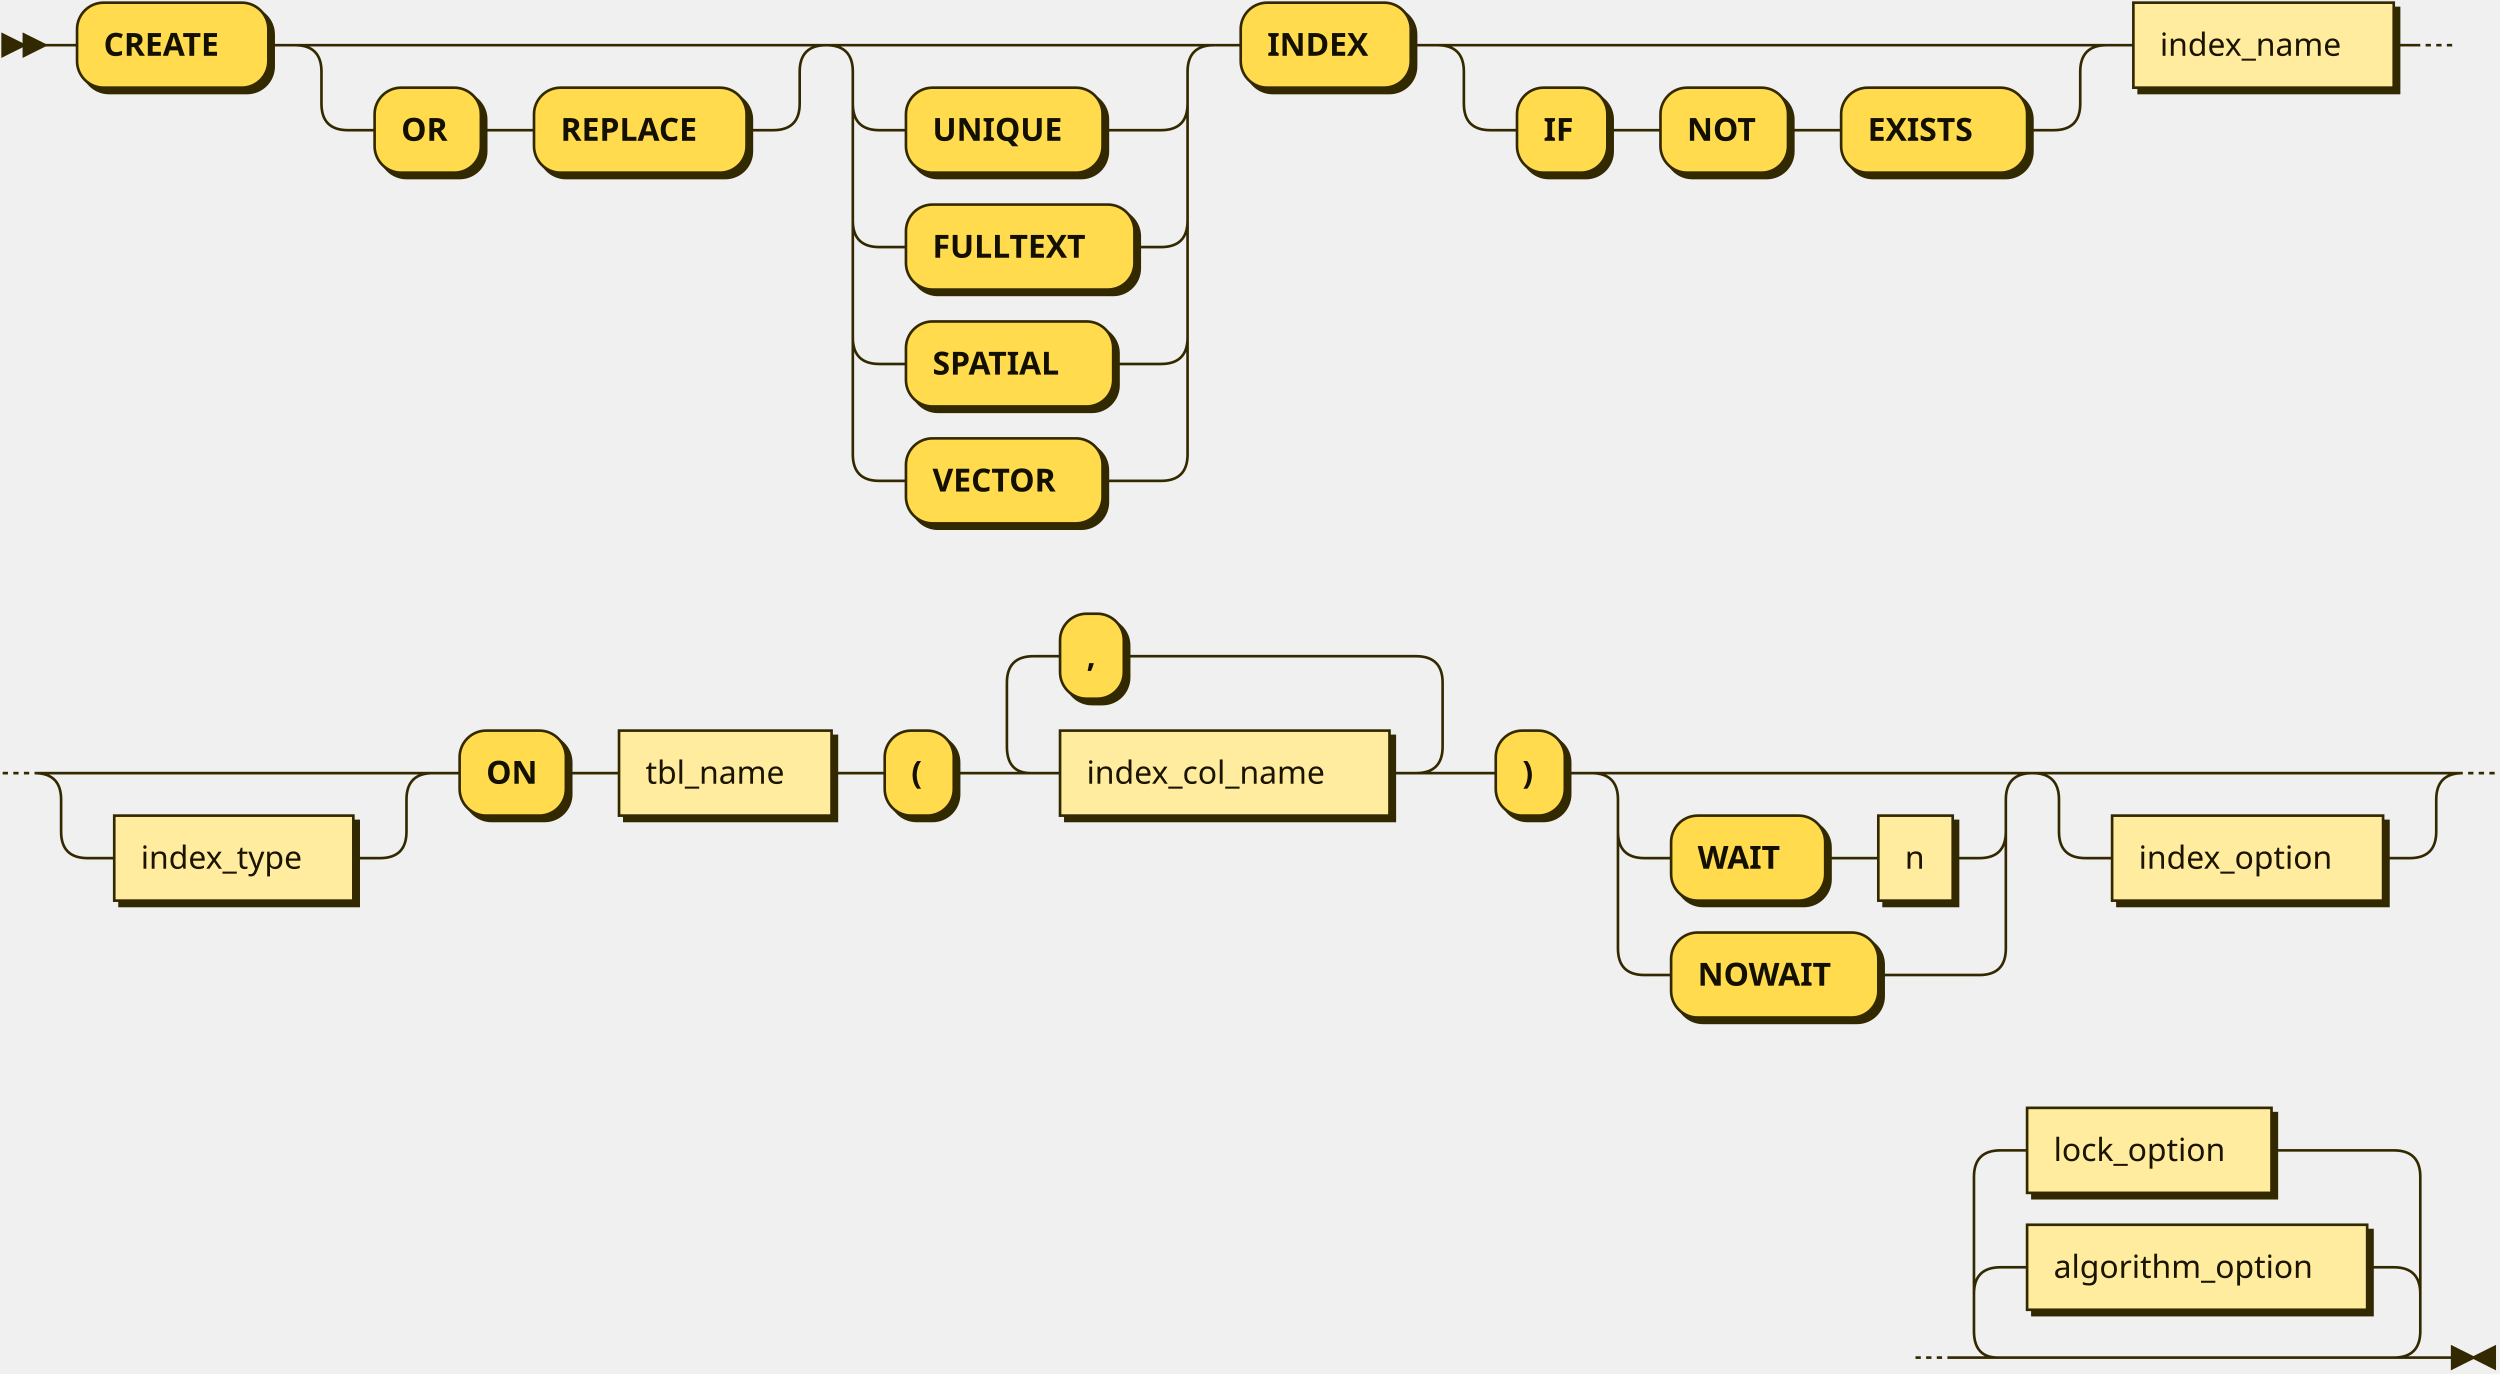
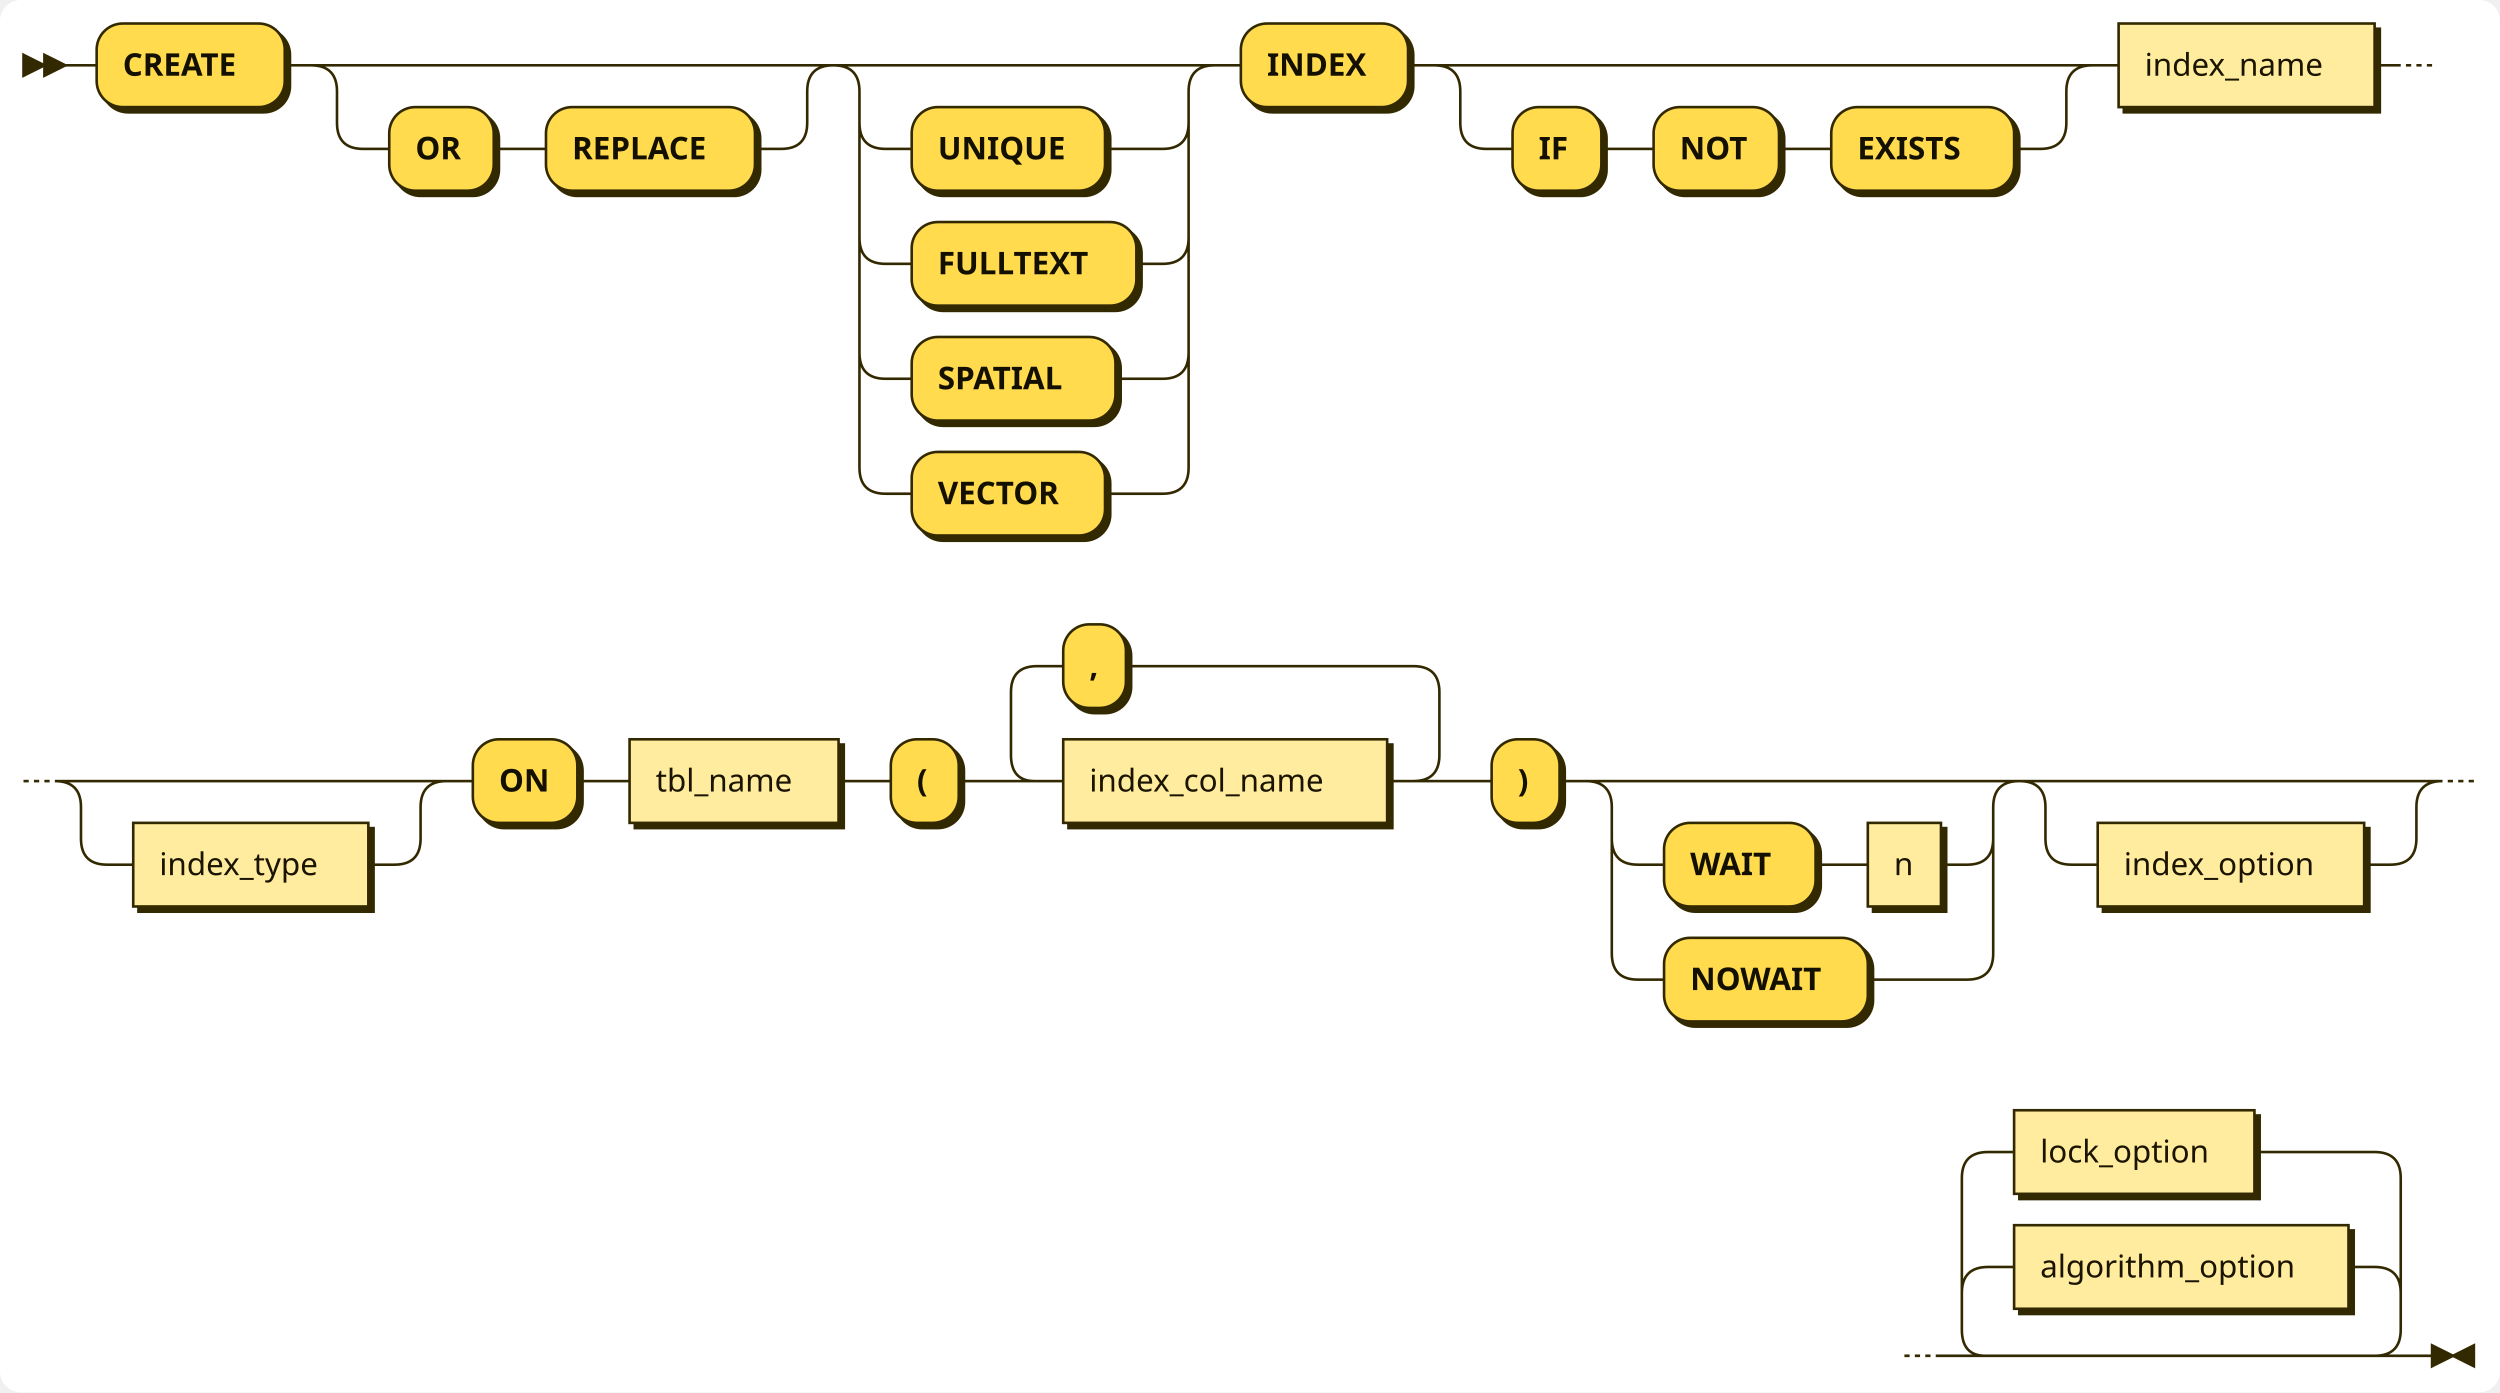
- <svg xmlns="http://www.w3.org/2000/svg" xmlns:xlink="http://www.w3.org/1999/xlink" width="941" height="517">
+ <svg xmlns="http://www.w3.org/2000/svg" xmlns:xlink="http://www.w3.org/1999/xlink" width="957" height="533">
  <defs>
    <style type="text/css">
    @namespace "http://www.w3.org/2000/svg";
    .line                 {fill: none; stroke: #332900; stroke-width: 1;}
    .bold-line            {stroke: #141000; shape-rendering: crispEdges; stroke-width: 2;}
    .thin-line            {stroke: #1F1800; shape-rendering: crispEdges}
    .filled               {fill: #332900; stroke: none;}
    text.terminal         {font-family: Verdana, Sans-serif;
                            font-size: 12px;
                            fill: #141000;
                            font-weight: bold;
                          }
    text.nonterminal      {font-family: Verdana, Sans-serif;
                            font-size: 12px;
                            fill: #1A1400;
                            font-weight: normal;
                          }
    text.regexp           {font-family: Verdana, Sans-serif;
                            font-size: 12px;
                            fill: #1F1800;
                            font-weight: normal;
                          }
    rect, circle, polygon {fill: #332900; stroke: #332900;}
    rect.terminal         {fill: #FFDB4D; stroke: #332900; stroke-width: 1;}
    rect.nonterminal      {fill: #FFEC9E; stroke: #332900; stroke-width: 1;}
    rect.text             {fill: none; stroke: none;}
    polygon.regexp        {fill: #FFF4C7; stroke: #332900; stroke-width: 1;}
  </style>
  </defs>
-   <polygon points="9 17 1 13 1 21" />
-   <polygon points="17 17 9 13 9 21" />
-   <rect x="31" y="3" width="72" height="32" rx="10" />
-   <rect x="29" y="1" width="72" height="32" class="terminal" rx="10" />
-   <text class="terminal" x="39" y="21">CREATE</text>
-   <rect x="143" y="35" width="40" height="32" rx="10" />
-   <rect x="141" y="33" width="40" height="32" class="terminal" rx="10" />
-   <text class="terminal" x="151" y="53">OR</text>
-   <rect x="203" y="35" width="80" height="32" rx="10" />
-   <rect x="201" y="33" width="80" height="32" class="terminal" rx="10" />
-   <text class="terminal" x="211" y="53">REPLACE</text>
-   <rect x="343" y="35" width="74" height="32" rx="10" />
-   <rect x="341" y="33" width="74" height="32" class="terminal" rx="10" />
-   <text class="terminal" x="351" y="53">UNIQUE</text>
-   <rect x="343" y="79" width="86" height="32" rx="10" />
-   <rect x="341" y="77" width="86" height="32" class="terminal" rx="10" />
-   <text class="terminal" x="351" y="97">FULLTEXT</text>
-   <rect x="343" y="123" width="78" height="32" rx="10" />
-   <rect x="341" y="121" width="78" height="32" class="terminal" rx="10" />
-   <text class="terminal" x="351" y="141">SPATIAL</text>
-   <rect x="343" y="167" width="74" height="32" rx="10" />
-   <rect x="341" y="165" width="74" height="32" class="terminal" rx="10" />
-   <text class="terminal" x="351" y="185">VECTOR</text>
-   <rect x="469" y="3" width="64" height="32" rx="10" />
-   <rect x="467" y="1" width="64" height="32" class="terminal" rx="10" />
-   <text class="terminal" x="477" y="21">INDEX</text>
-   <rect x="573" y="35" width="34" height="32" rx="10" />
-   <rect x="571" y="33" width="34" height="32" class="terminal" rx="10" />
-   <text class="terminal" x="581" y="53">IF</text>
-   <rect x="627" y="35" width="48" height="32" rx="10" />
-   <rect x="625" y="33" width="48" height="32" class="terminal" rx="10" />
-   <text class="terminal" x="635" y="53">NOT</text>
-   <rect x="695" y="35" width="70" height="32" rx="10" />
-   <rect x="693" y="33" width="70" height="32" class="terminal" rx="10" />
-   <text class="terminal" x="703" y="53">EXISTS</text>
-   <a xlink:href="#index_name" xlink:title="index_name">
-     <rect x="805" y="3" width="98" height="32" />
-     <rect x="803" y="1" width="98" height="32" class="nonterminal" />
-     <text class="nonterminal" x="813" y="21">index_name</text>
-   </a>
-   <a xlink:href="#index_type" xlink:title="index_type">
-     <rect x="45" y="309" width="90" height="32" />
-     <rect x="43" y="307" width="90" height="32" class="nonterminal" />
-     <text class="nonterminal" x="53" y="327">index_type</text>
-   </a>
-   <rect x="175" y="277" width="40" height="32" rx="10" />
-   <rect x="173" y="275" width="40" height="32" class="terminal" rx="10" />
-   <text class="terminal" x="183" y="295">ON</text>
-   <a xlink:href="#tbl_name" xlink:title="tbl_name">
-     <rect x="235" y="277" width="80" height="32" />
-     <rect x="233" y="275" width="80" height="32" class="nonterminal" />
-     <text class="nonterminal" x="243" y="295">tbl_name</text>
-   </a>
-   <rect x="335" y="277" width="26" height="32" rx="10" />
-   <rect x="333" y="275" width="26" height="32" class="terminal" rx="10" />
-   <text class="terminal" x="343" y="295">(</text>
-   <a xlink:href="#index_col_name" xlink:title="index_col_name">
-     <rect x="401" y="277" width="124" height="32" />
-     <rect x="399" y="275" width="124" height="32" class="nonterminal" />
-     <text class="nonterminal" x="409" y="295">index_col_name</text>
-   </a>
-   <rect x="401" y="233" width="24" height="32" rx="10" />
-   <rect x="399" y="231" width="24" height="32" class="terminal" rx="10" />
-   <text class="terminal" x="409" y="251">,</text>
-   <rect x="565" y="277" width="26" height="32" rx="10" />
-   <rect x="563" y="275" width="26" height="32" class="terminal" rx="10" />
-   <text class="terminal" x="573" y="295">)</text>
-   <rect x="631" y="309" width="58" height="32" rx="10" />
-   <rect x="629" y="307" width="58" height="32" class="terminal" rx="10" />
-   <text class="terminal" x="639" y="327">WAIT</text>
-   <a xlink:href="#n" xlink:title="n">
-     <rect x="709" y="309" width="28" height="32" />
-     <rect x="707" y="307" width="28" height="32" class="nonterminal" />
-     <text class="nonterminal" x="717" y="327">n</text>
-   </a>
-   <rect x="631" y="353" width="78" height="32" rx="10" />
-   <rect x="629" y="351" width="78" height="32" class="terminal" rx="10" />
-   <text class="terminal" x="639" y="371">NOWAIT</text>
-   <a xlink:href="#index_option" xlink:title="index_option">
-     <rect x="797" y="309" width="102" height="32" />
-     <rect x="795" y="307" width="102" height="32" class="nonterminal" />
-     <text class="nonterminal" x="805" y="327">index_option</text>
-   </a>
-   <a xlink:href="#algorithm_option" xlink:title="algorithm_option">
-     <rect x="765" y="463" width="128" height="32" />
-     <rect x="763" y="461" width="128" height="32" class="nonterminal" />
-     <text class="nonterminal" x="773" y="481">algorithm_option</text>
-   </a>
-   <a xlink:href="#lock_option" xlink:title="lock_option">
-     <rect x="765" y="419" width="92" height="32" />
-     <rect x="763" y="417" width="92" height="32" class="nonterminal" />
-     <text class="nonterminal" x="773" y="437">lock_option</text>
-   </a>
-   <path class="line" d="m17 17 h2 m0 0 h10 m72 0 h10 m20 0 h10 m0 0 h150 m-180 0 h20 m160 0 h20 m-200 0 q10 0 10 10 m180 0 q0 -10 10 -10 m-190 10 v12 m180 0 v-12 m-180 12 q0 10 10 10 m160 0 q10 0 10 -10 m-170 10 h10 m40 0 h10 m0 0 h10 m80 0 h10 m40 -32 h10 m0 0 h96 m-126 0 h20 m106 0 h20 m-146 0 q10 0 10 10 m126 0 q0 -10 10 -10 m-136 10 v12 m126 0 v-12 m-126 12 q0 10 10 10 m106 0 q10 0 10 -10 m-116 10 h10 m74 0 h10 m0 0 h12 m-116 -10 v20 m126 0 v-20 m-126 20 v24 m126 0 v-24 m-126 24 q0 10 10 10 m106 0 q10 0 10 -10 m-116 10 h10 m86 0 h10 m-116 -10 v20 m126 0 v-20 m-126 20 v24 m126 0 v-24 m-126 24 q0 10 10 10 m106 0 q10 0 10 -10 m-116 10 h10 m78 0 h10 m0 0 h8 m-116 -10 v20 m126 0 v-20 m-126 20 v24 m126 0 v-24 m-126 24 q0 10 10 10 m106 0 q10 0 10 -10 m-116 10 h10 m74 0 h10 m0 0 h12 m20 -164 h10 m64 0 h10 m20 0 h10 m0 0 h202 m-232 0 h20 m212 0 h20 m-252 0 q10 0 10 10 m232 0 q0 -10 10 -10 m-242 10 v12 m232 0 v-12 m-232 12 q0 10 10 10 m212 0 q10 0 10 -10 m-222 10 h10 m34 0 h10 m0 0 h10 m48 0 h10 m0 0 h10 m70 0 h10 m20 -32 h10 m98 0 h10 m2 0 l2 0 m2 0 l2 0 m2 0 l2 0 m-922 274 l2 0 m2 0 l2 0 m2 0 l2 0 m22 0 h10 m0 0 h100 m-130 0 h20 m110 0 h20 m-150 0 q10 0 10 10 m130 0 q0 -10 10 -10 m-140 10 v12 m130 0 v-12 m-130 12 q0 10 10 10 m110 0 q10 0 10 -10 m-120 10 h10 m90 0 h10 m20 -32 h10 m40 0 h10 m0 0 h10 m80 0 h10 m0 0 h10 m26 0 h10 m20 0 h10 m124 0 h10 m-164 0 l20 0 m-1 0 q-9 0 -9 -10 l0 -24 q0 -10 10 -10 m144 44 l20 0 m-20 0 q10 0 10 -10 l0 -24 q0 -10 -10 -10 m-144 0 h10 m24 0 h10 m0 0 h100 m20 44 h10 m26 0 h10 m20 0 h10 m0 0 h116 m-146 0 h20 m126 0 h20 m-166 0 q10 0 10 10 m146 0 q0 -10 10 -10 m-156 10 v12 m146 0 v-12 m-146 12 q0 10 10 10 m126 0 q10 0 10 -10 m-136 10 h10 m58 0 h10 m0 0 h10 m28 0 h10 m-136 -10 v20 m146 0 v-20 m-146 20 v24 m146 0 v-24 m-146 24 q0 10 10 10 m126 0 q10 0 10 -10 m-136 10 h10 m78 0 h10 m0 0 h28 m40 -76 h10 m0 0 h112 m-142 0 h20 m122 0 h20 m-162 0 q10 0 10 10 m142 0 q0 -10 10 -10 m-152 10 v12 m142 0 v-12 m-142 12 q0 10 10 10 m122 0 q10 0 10 -10 m-132 10 h10 m102 0 h10 m22 -32 l2 0 m2 0 l2 0 m2 0 l2 0 m-218 220 l2 0 m2 0 l2 0 m2 0 l2 0 m22 0 h10 m0 0 h138 m-168 0 l20 0 m-1 0 q-9 0 -9 -10 l0 -14 q0 -10 10 -10 m148 34 l20 0 m-20 0 q10 0 10 -10 l0 -14 q0 -10 -10 -10 m-148 0 h10 m128 0 h10 m-158 10 l0 -44 q0 -10 10 -10 m158 54 l0 -44 q0 -10 -10 -10 m-148 0 h10 m92 0 h10 m0 0 h36 m23 78 h-3" />
-   <polygon points="931 511 939 507 939 515" />
-   <polygon points="931 511 923 507 923 515" />
+   <rect class="plate" width="100%" height="100%" rx="8" style="fill: #FFFFFF; stroke: none" />
+   <g transform="translate(8 8)">
+     <polygon points="9 17 1 13 1 21" />
+     <polygon points="17 17 9 13 9 21" />
+     <rect x="31" y="3" width="72" height="32" rx="10" />
+     <rect x="29" y="1" width="72" height="32" class="terminal" rx="10" />
+     <text class="terminal" x="39" y="21">CREATE</text>
+     <rect x="143" y="35" width="40" height="32" rx="10" />
+     <rect x="141" y="33" width="40" height="32" class="terminal" rx="10" />
+     <text class="terminal" x="151" y="53">OR</text>
+     <rect x="203" y="35" width="80" height="32" rx="10" />
+     <rect x="201" y="33" width="80" height="32" class="terminal" rx="10" />
+     <text class="terminal" x="211" y="53">REPLACE</text>
+     <rect x="343" y="35" width="74" height="32" rx="10" />
+     <rect x="341" y="33" width="74" height="32" class="terminal" rx="10" />
+     <text class="terminal" x="351" y="53">UNIQUE</text>
+     <rect x="343" y="79" width="86" height="32" rx="10" />
+     <rect x="341" y="77" width="86" height="32" class="terminal" rx="10" />
+     <text class="terminal" x="351" y="97">FULLTEXT</text>
+     <rect x="343" y="123" width="78" height="32" rx="10" />
+     <rect x="341" y="121" width="78" height="32" class="terminal" rx="10" />
+     <text class="terminal" x="351" y="141">SPATIAL</text>
+     <rect x="343" y="167" width="74" height="32" rx="10" />
+     <rect x="341" y="165" width="74" height="32" class="terminal" rx="10" />
+     <text class="terminal" x="351" y="185">VECTOR</text>
+     <rect x="469" y="3" width="64" height="32" rx="10" />
+     <rect x="467" y="1" width="64" height="32" class="terminal" rx="10" />
+     <text class="terminal" x="477" y="21">INDEX</text>
+     <rect x="573" y="35" width="34" height="32" rx="10" />
+     <rect x="571" y="33" width="34" height="32" class="terminal" rx="10" />
+     <text class="terminal" x="581" y="53">IF</text>
+     <rect x="627" y="35" width="48" height="32" rx="10" />
+     <rect x="625" y="33" width="48" height="32" class="terminal" rx="10" />
+     <text class="terminal" x="635" y="53">NOT</text>
+     <rect x="695" y="35" width="70" height="32" rx="10" />
+     <rect x="693" y="33" width="70" height="32" class="terminal" rx="10" />
+     <text class="terminal" x="703" y="53">EXISTS</text>
+     <a xlink:href="#index_name" xlink:title="index_name">
+       <rect x="805" y="3" width="98" height="32" />
+       <rect x="803" y="1" width="98" height="32" class="nonterminal" />
+       <text class="nonterminal" x="813" y="21">index_name</text>
+     </a>
+     <a xlink:href="#index_type" xlink:title="index_type">
+       <rect x="45" y="309" width="90" height="32" />
+       <rect x="43" y="307" width="90" height="32" class="nonterminal" />
+       <text class="nonterminal" x="53" y="327">index_type</text>
+     </a>
+     <rect x="175" y="277" width="40" height="32" rx="10" />
+     <rect x="173" y="275" width="40" height="32" class="terminal" rx="10" />
+     <text class="terminal" x="183" y="295">ON</text>
+     <a xlink:href="#tbl_name" xlink:title="tbl_name">
+       <rect x="235" y="277" width="80" height="32" />
+       <rect x="233" y="275" width="80" height="32" class="nonterminal" />
+       <text class="nonterminal" x="243" y="295">tbl_name</text>
+     </a>
+     <rect x="335" y="277" width="26" height="32" rx="10" />
+     <rect x="333" y="275" width="26" height="32" class="terminal" rx="10" />
+     <text class="terminal" x="343" y="295">(</text>
+     <a xlink:href="#index_col_name" xlink:title="index_col_name">
+       <rect x="401" y="277" width="124" height="32" />
+       <rect x="399" y="275" width="124" height="32" class="nonterminal" />
+       <text class="nonterminal" x="409" y="295">index_col_name</text>
+     </a>
+     <rect x="401" y="233" width="24" height="32" rx="10" />
+     <rect x="399" y="231" width="24" height="32" class="terminal" rx="10" />
+     <text class="terminal" x="409" y="251">,</text>
+     <rect x="565" y="277" width="26" height="32" rx="10" />
+     <rect x="563" y="275" width="26" height="32" class="terminal" rx="10" />
+     <text class="terminal" x="573" y="295">)</text>
+     <rect x="631" y="309" width="58" height="32" rx="10" />
+     <rect x="629" y="307" width="58" height="32" class="terminal" rx="10" />
+     <text class="terminal" x="639" y="327">WAIT</text>
+     <a xlink:href="#n" xlink:title="n">
+       <rect x="709" y="309" width="28" height="32" />
+       <rect x="707" y="307" width="28" height="32" class="nonterminal" />
+       <text class="nonterminal" x="717" y="327">n</text>
+     </a>
+     <rect x="631" y="353" width="78" height="32" rx="10" />
+     <rect x="629" y="351" width="78" height="32" class="terminal" rx="10" />
+     <text class="terminal" x="639" y="371">NOWAIT</text>
+     <a xlink:href="#index_option" xlink:title="index_option">
+       <rect x="797" y="309" width="102" height="32" />
+       <rect x="795" y="307" width="102" height="32" class="nonterminal" />
+       <text class="nonterminal" x="805" y="327">index_option</text>
+     </a>
+     <a xlink:href="#algorithm_option" xlink:title="algorithm_option">
+       <rect x="765" y="463" width="128" height="32" />
+       <rect x="763" y="461" width="128" height="32" class="nonterminal" />
+       <text class="nonterminal" x="773" y="481">algorithm_option</text>
+     </a>
+     <a xlink:href="#lock_option" xlink:title="lock_option">
+       <rect x="765" y="419" width="92" height="32" />
+       <rect x="763" y="417" width="92" height="32" class="nonterminal" />
+       <text class="nonterminal" x="773" y="437">lock_option</text>
+     </a>
+     <path class="line" d="m17 17 h2 m0 0 h10 m72 0 h10 m20 0 h10 m0 0 h150 m-180 0 h20 m160 0 h20 m-200 0 q10 0 10 10 m180 0 q0 -10 10 -10 m-190 10 v12 m180 0 v-12 m-180 12 q0 10 10 10 m160 0 q10 0 10 -10 m-170 10 h10 m40 0 h10 m0 0 h10 m80 0 h10 m40 -32 h10 m0 0 h96 m-126 0 h20 m106 0 h20 m-146 0 q10 0 10 10 m126 0 q0 -10 10 -10 m-136 10 v12 m126 0 v-12 m-126 12 q0 10 10 10 m106 0 q10 0 10 -10 m-116 10 h10 m74 0 h10 m0 0 h12 m-116 -10 v20 m126 0 v-20 m-126 20 v24 m126 0 v-24 m-126 24 q0 10 10 10 m106 0 q10 0 10 -10 m-116 10 h10 m86 0 h10 m-116 -10 v20 m126 0 v-20 m-126 20 v24 m126 0 v-24 m-126 24 q0 10 10 10 m106 0 q10 0 10 -10 m-116 10 h10 m78 0 h10 m0 0 h8 m-116 -10 v20 m126 0 v-20 m-126 20 v24 m126 0 v-24 m-126 24 q0 10 10 10 m106 0 q10 0 10 -10 m-116 10 h10 m74 0 h10 m0 0 h12 m20 -164 h10 m64 0 h10 m20 0 h10 m0 0 h202 m-232 0 h20 m212 0 h20 m-252 0 q10 0 10 10 m232 0 q0 -10 10 -10 m-242 10 v12 m232 0 v-12 m-232 12 q0 10 10 10 m212 0 q10 0 10 -10 m-222 10 h10 m34 0 h10 m0 0 h10 m48 0 h10 m0 0 h10 m70 0 h10 m20 -32 h10 m98 0 h10 m2 0 l2 0 m2 0 l2 0 m2 0 l2 0 m-922 274 l2 0 m2 0 l2 0 m2 0 l2 0 m22 0 h10 m0 0 h100 m-130 0 h20 m110 0 h20 m-150 0 q10 0 10 10 m130 0 q0 -10 10 -10 m-140 10 v12 m130 0 v-12 m-130 12 q0 10 10 10 m110 0 q10 0 10 -10 m-120 10 h10 m90 0 h10 m20 -32 h10 m40 0 h10 m0 0 h10 m80 0 h10 m0 0 h10 m26 0 h10 m20 0 h10 m124 0 h10 m-164 0 l20 0 m-1 0 q-9 0 -9 -10 l0 -24 q0 -10 10 -10 m144 44 l20 0 m-20 0 q10 0 10 -10 l0 -24 q0 -10 -10 -10 m-144 0 h10 m24 0 h10 m0 0 h100 m20 44 h10 m26 0 h10 m20 0 h10 m0 0 h116 m-146 0 h20 m126 0 h20 m-166 0 q10 0 10 10 m146 0 q0 -10 10 -10 m-156 10 v12 m146 0 v-12 m-146 12 q0 10 10 10 m126 0 q10 0 10 -10 m-136 10 h10 m58 0 h10 m0 0 h10 m28 0 h10 m-136 -10 v20 m146 0 v-20 m-146 20 v24 m146 0 v-24 m-146 24 q0 10 10 10 m126 0 q10 0 10 -10 m-136 10 h10 m78 0 h10 m0 0 h28 m40 -76 h10 m0 0 h112 m-142 0 h20 m122 0 h20 m-162 0 q10 0 10 10 m142 0 q0 -10 10 -10 m-152 10 v12 m142 0 v-12 m-142 12 q0 10 10 10 m122 0 q10 0 10 -10 m-132 10 h10 m102 0 h10 m22 -32 l2 0 m2 0 l2 0 m2 0 l2 0 m-218 220 l2 0 m2 0 l2 0 m2 0 l2 0 m22 0 h10 m0 0 h138 m-168 0 l20 0 m-1 0 q-9 0 -9 -10 l0 -14 q0 -10 10 -10 m148 34 l20 0 m-20 0 q10 0 10 -10 l0 -14 q0 -10 -10 -10 m-148 0 h10 m128 0 h10 m-158 10 l0 -44 q0 -10 10 -10 m158 54 l0 -44 q0 -10 -10 -10 m-148 0 h10 m92 0 h10 m0 0 h36 m23 78 h-3" />
+     <polygon points="931 511 939 507 939 515" />
+     <polygon points="931 511 923 507 923 515" />
+   </g>
</svg>
